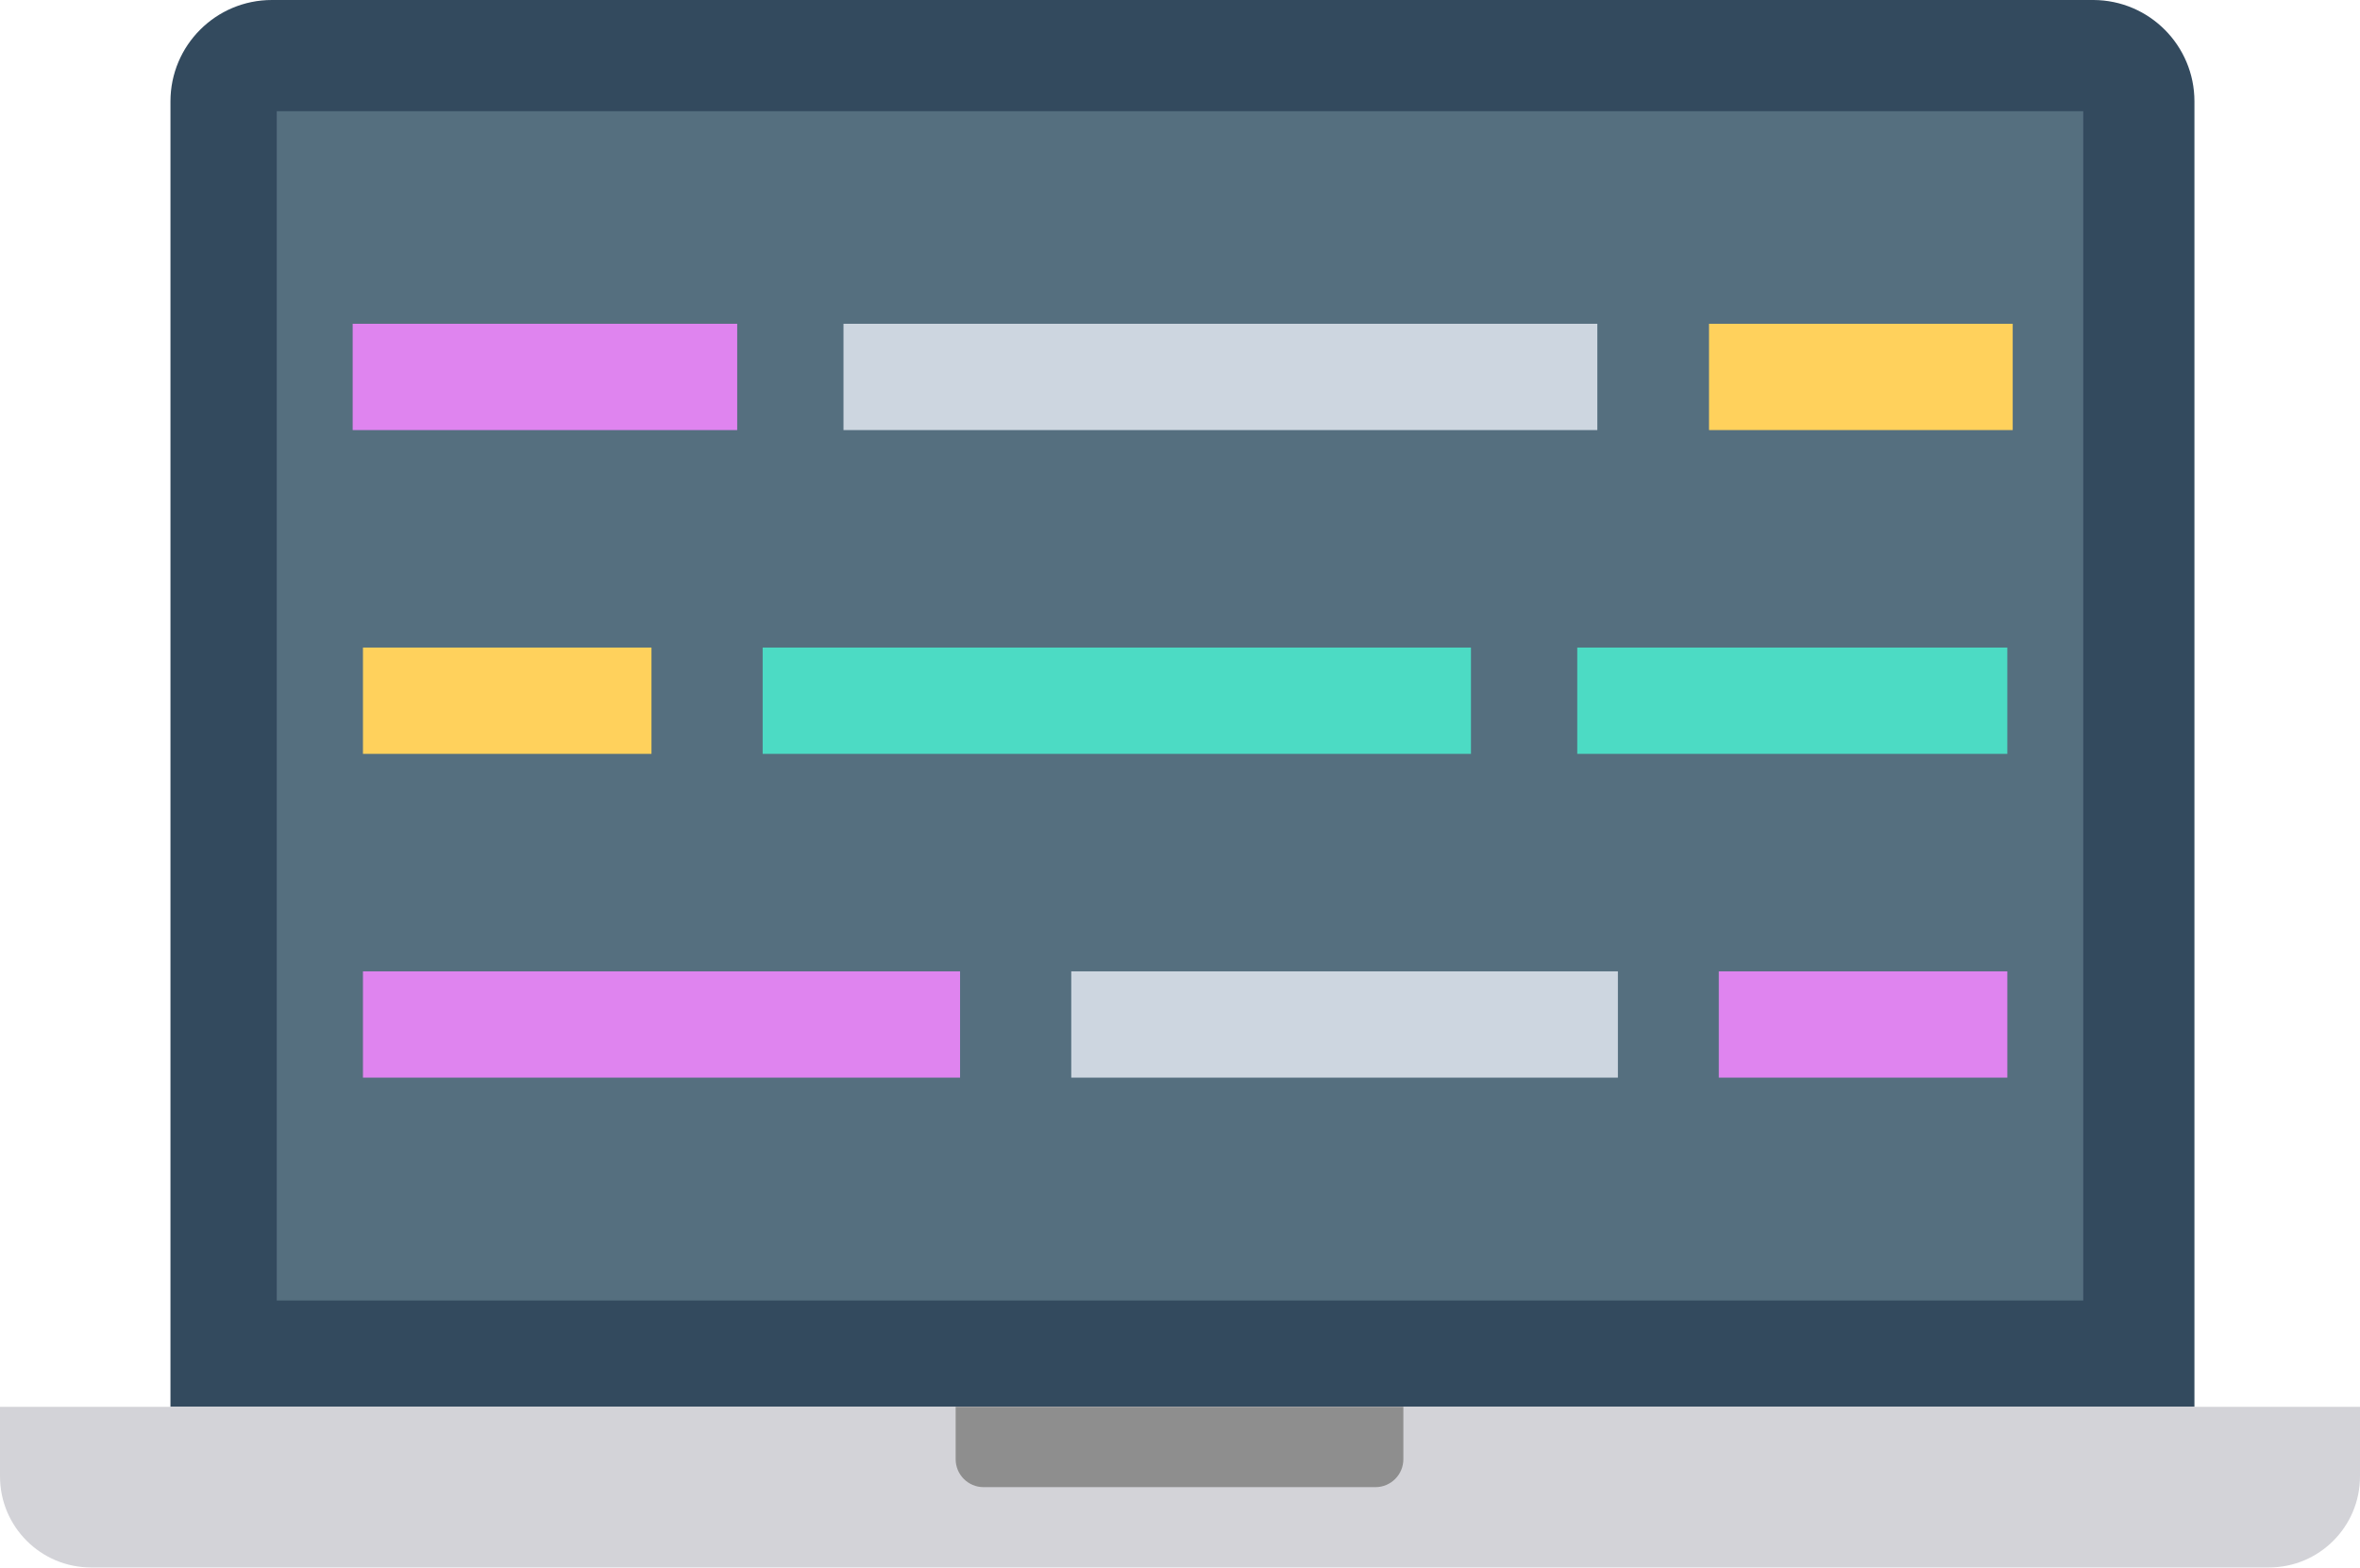
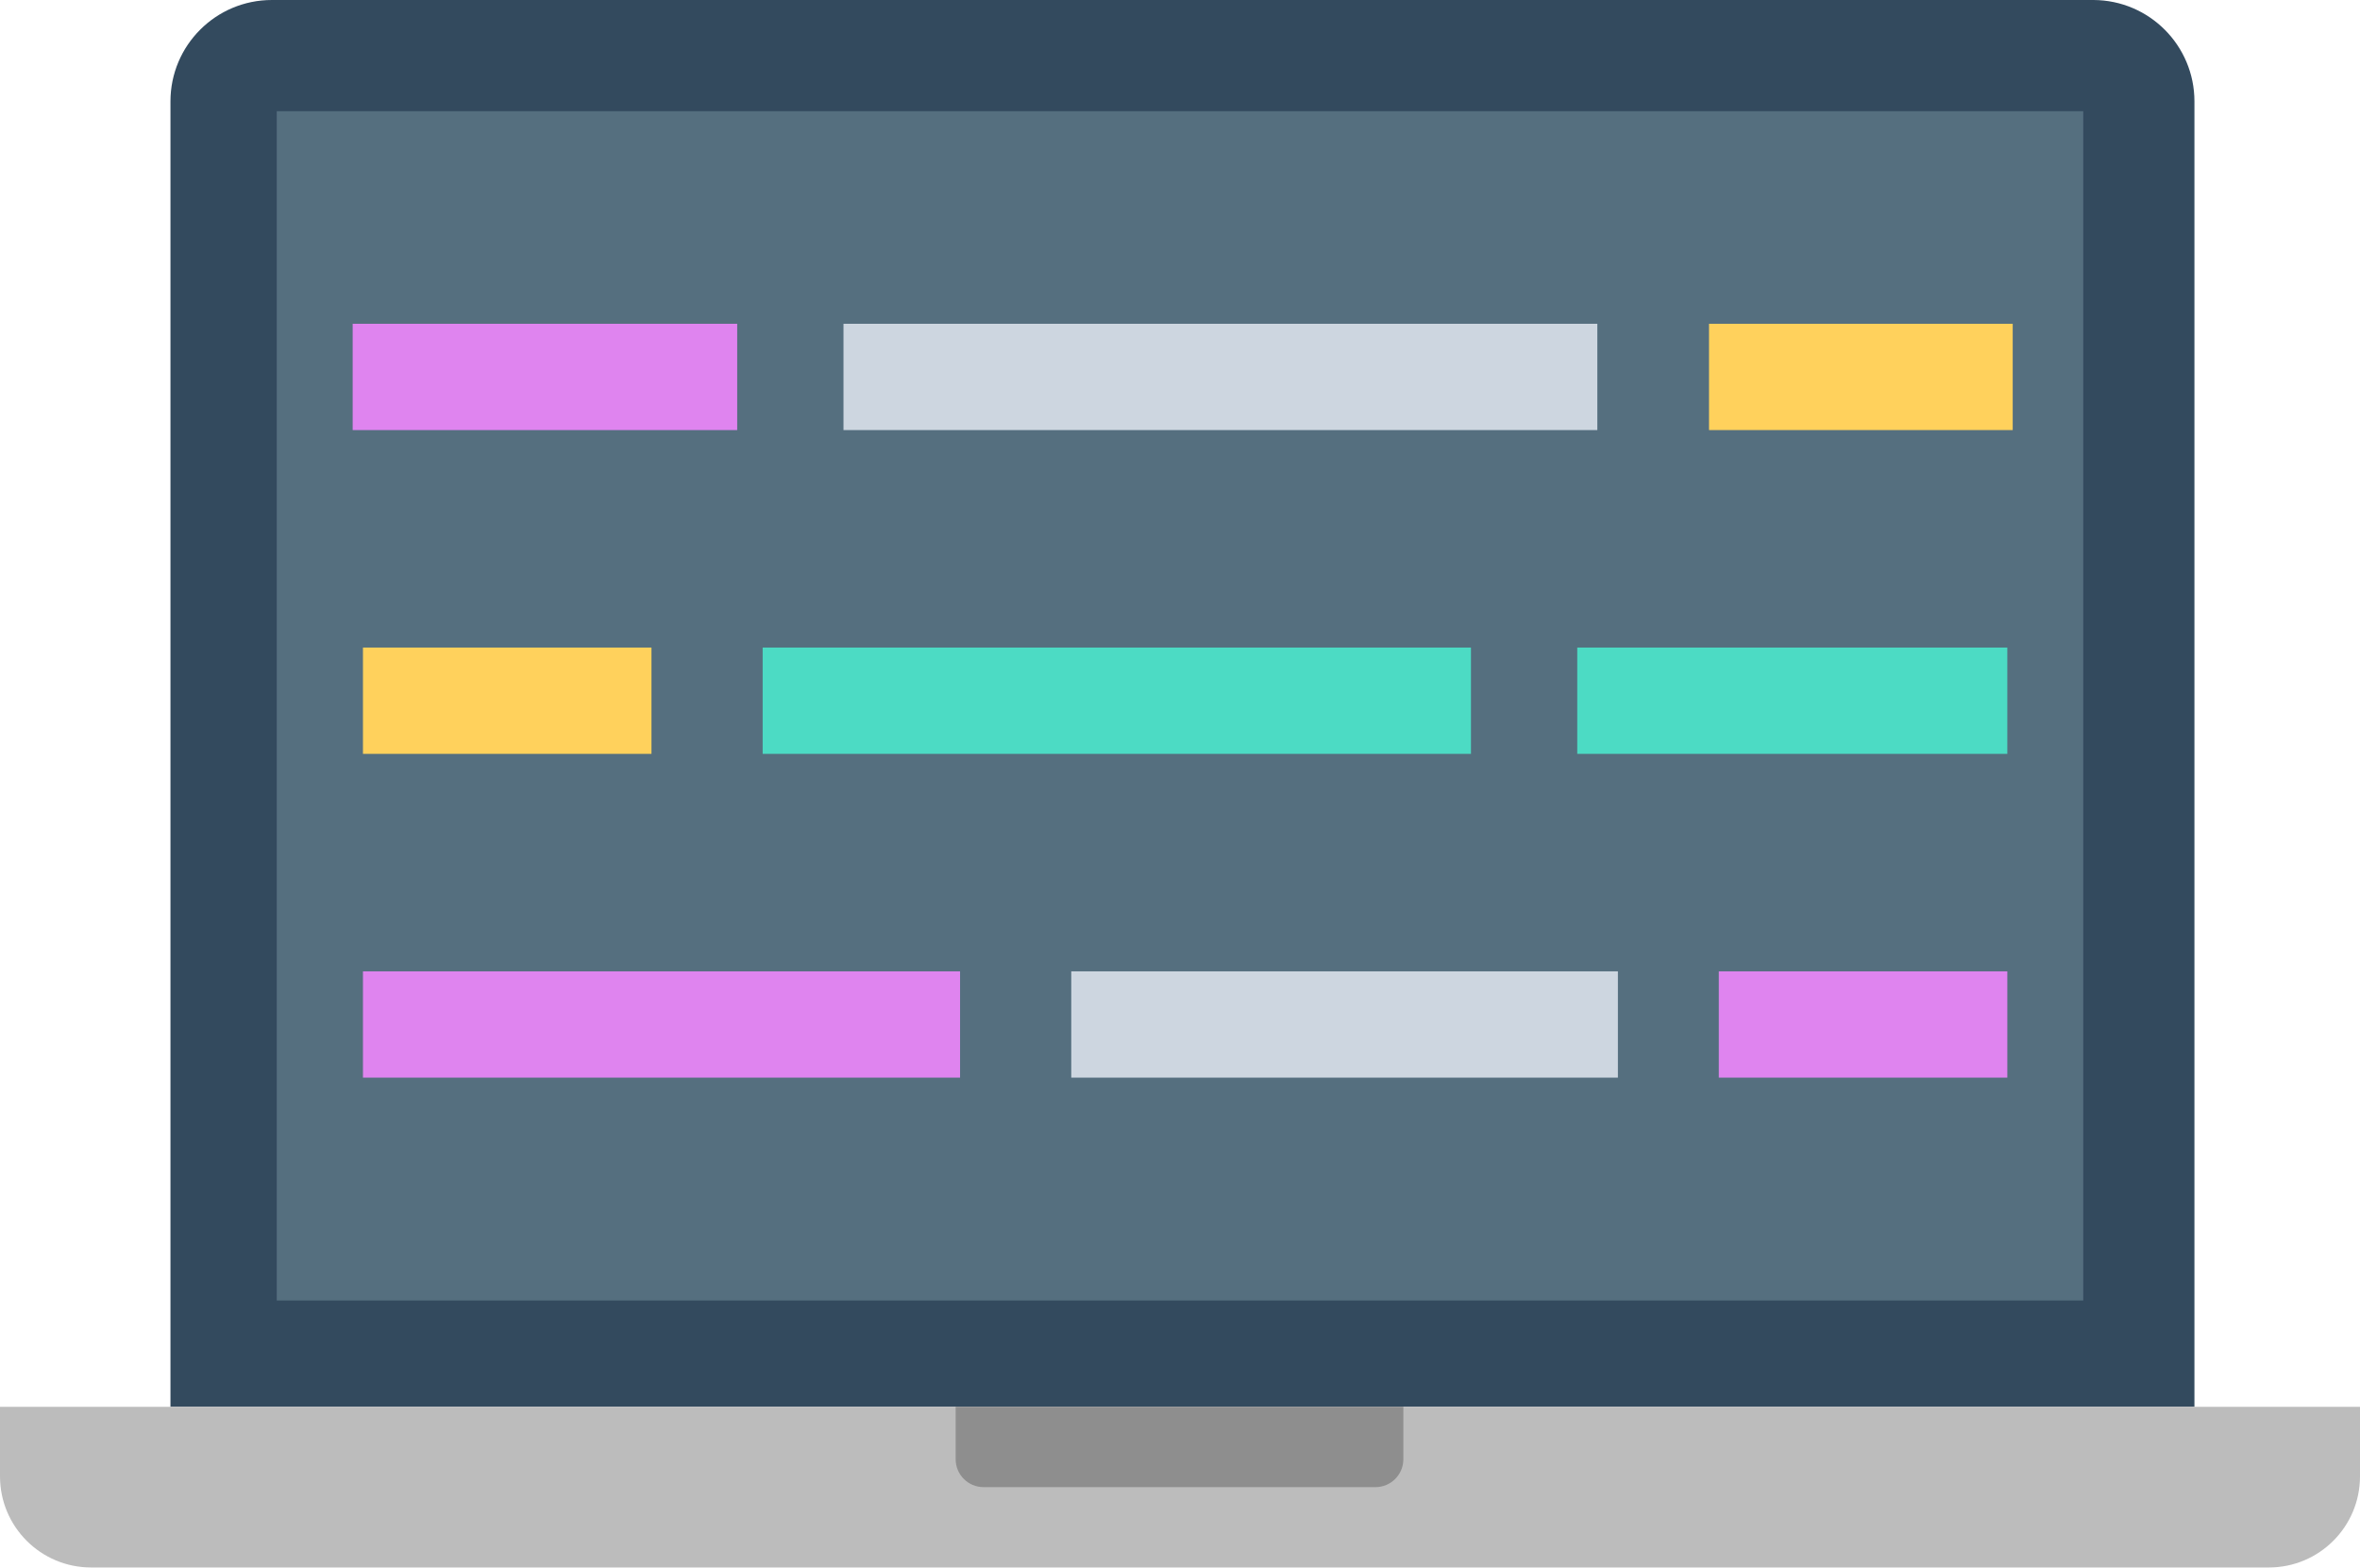
<svg xmlns="http://www.w3.org/2000/svg" viewBox="0 0 48.18 32">
  <defs>
-     <style>.cls-1{fill:#334a5e;}.cls-2{fill:#556f7f;}.cls-3{fill:#ffd15c;}.cls-4{fill:#4cdbc4;}.cls-5{fill:#df84ef;}.cls-6{fill:#cdd6e0;}.cls-7{fill:#d3d3d8;}.cls-8{fill:#8e8e8e;}</style>
+     <style>.cls-1{fill:#334a5e;}.cls-2{fill:#556f7f;}.cls-3{fill:#ffd15c;}.cls-4{fill:#4cdbc4;}.cls-5{fill:#df84ef;}.cls-6{fill:#cdd6e0;}.cls-7{fill:#bcbcbc;}.cls-8{fill:#8e8e8e;}</style>
  </defs>
  <g id="Layer_2" data-name="Layer 2">
    <g id="Capa_1" data-name="Capa 1">
      <path class="cls-1" d="M3.48,28.72V2.07A2.07,2.07,0,0,1,5.55,0H42.74A2.07,2.07,0,0,1,44.8,2.07V28.72Z" />
      <rect class="cls-2" x="5.65" y="2.27" width="36.88" height="24.28" />
      <rect class="cls-3" x="7.41" y="13.22" width="5.89" height="2.17" />
      <rect class="cls-4" x="15.57" y="13.22" width="14.46" height="2.17" />
      <rect class="cls-4" x="32.2" y="13.22" width="8.78" height="2.17" />
      <rect class="cls-5" x="7.41" y="19.83" width="12.19" height="2.17" />
      <rect class="cls-6" x="21.87" y="19.83" width="11.16" height="2.17" />
      <rect class="cls-5" x="35.09" y="19.83" width="5.89" height="2.17" />
      <rect class="cls-5" x="7.2" y="6.61" width="7.85" height="2.17" />
      <rect class="cls-3" x="34.89" y="6.61" width="6.2" height="2.17" />
      <rect class="cls-6" x="17.22" y="6.61" width="15.39" height="2.17" />
      <path class="cls-7" d="M0,28.72H48.18a0,0,0,0,1,0,0v1.42A1.86,1.86,0,0,1,46.32,32H1.86A1.86,1.86,0,0,1,0,30.14V28.72A0,0,0,0,1,0,28.72Z" />
      <path class="cls-8" d="M19.54,28.72h9.11a0,0,0,0,1,0,0v1.07a.57.57,0,0,1-.57.57h-8a.57.57,0,0,1-.57-.57V28.72A0,0,0,0,1,19.54,28.72Z" />
    </g>
  </g>
</svg>
